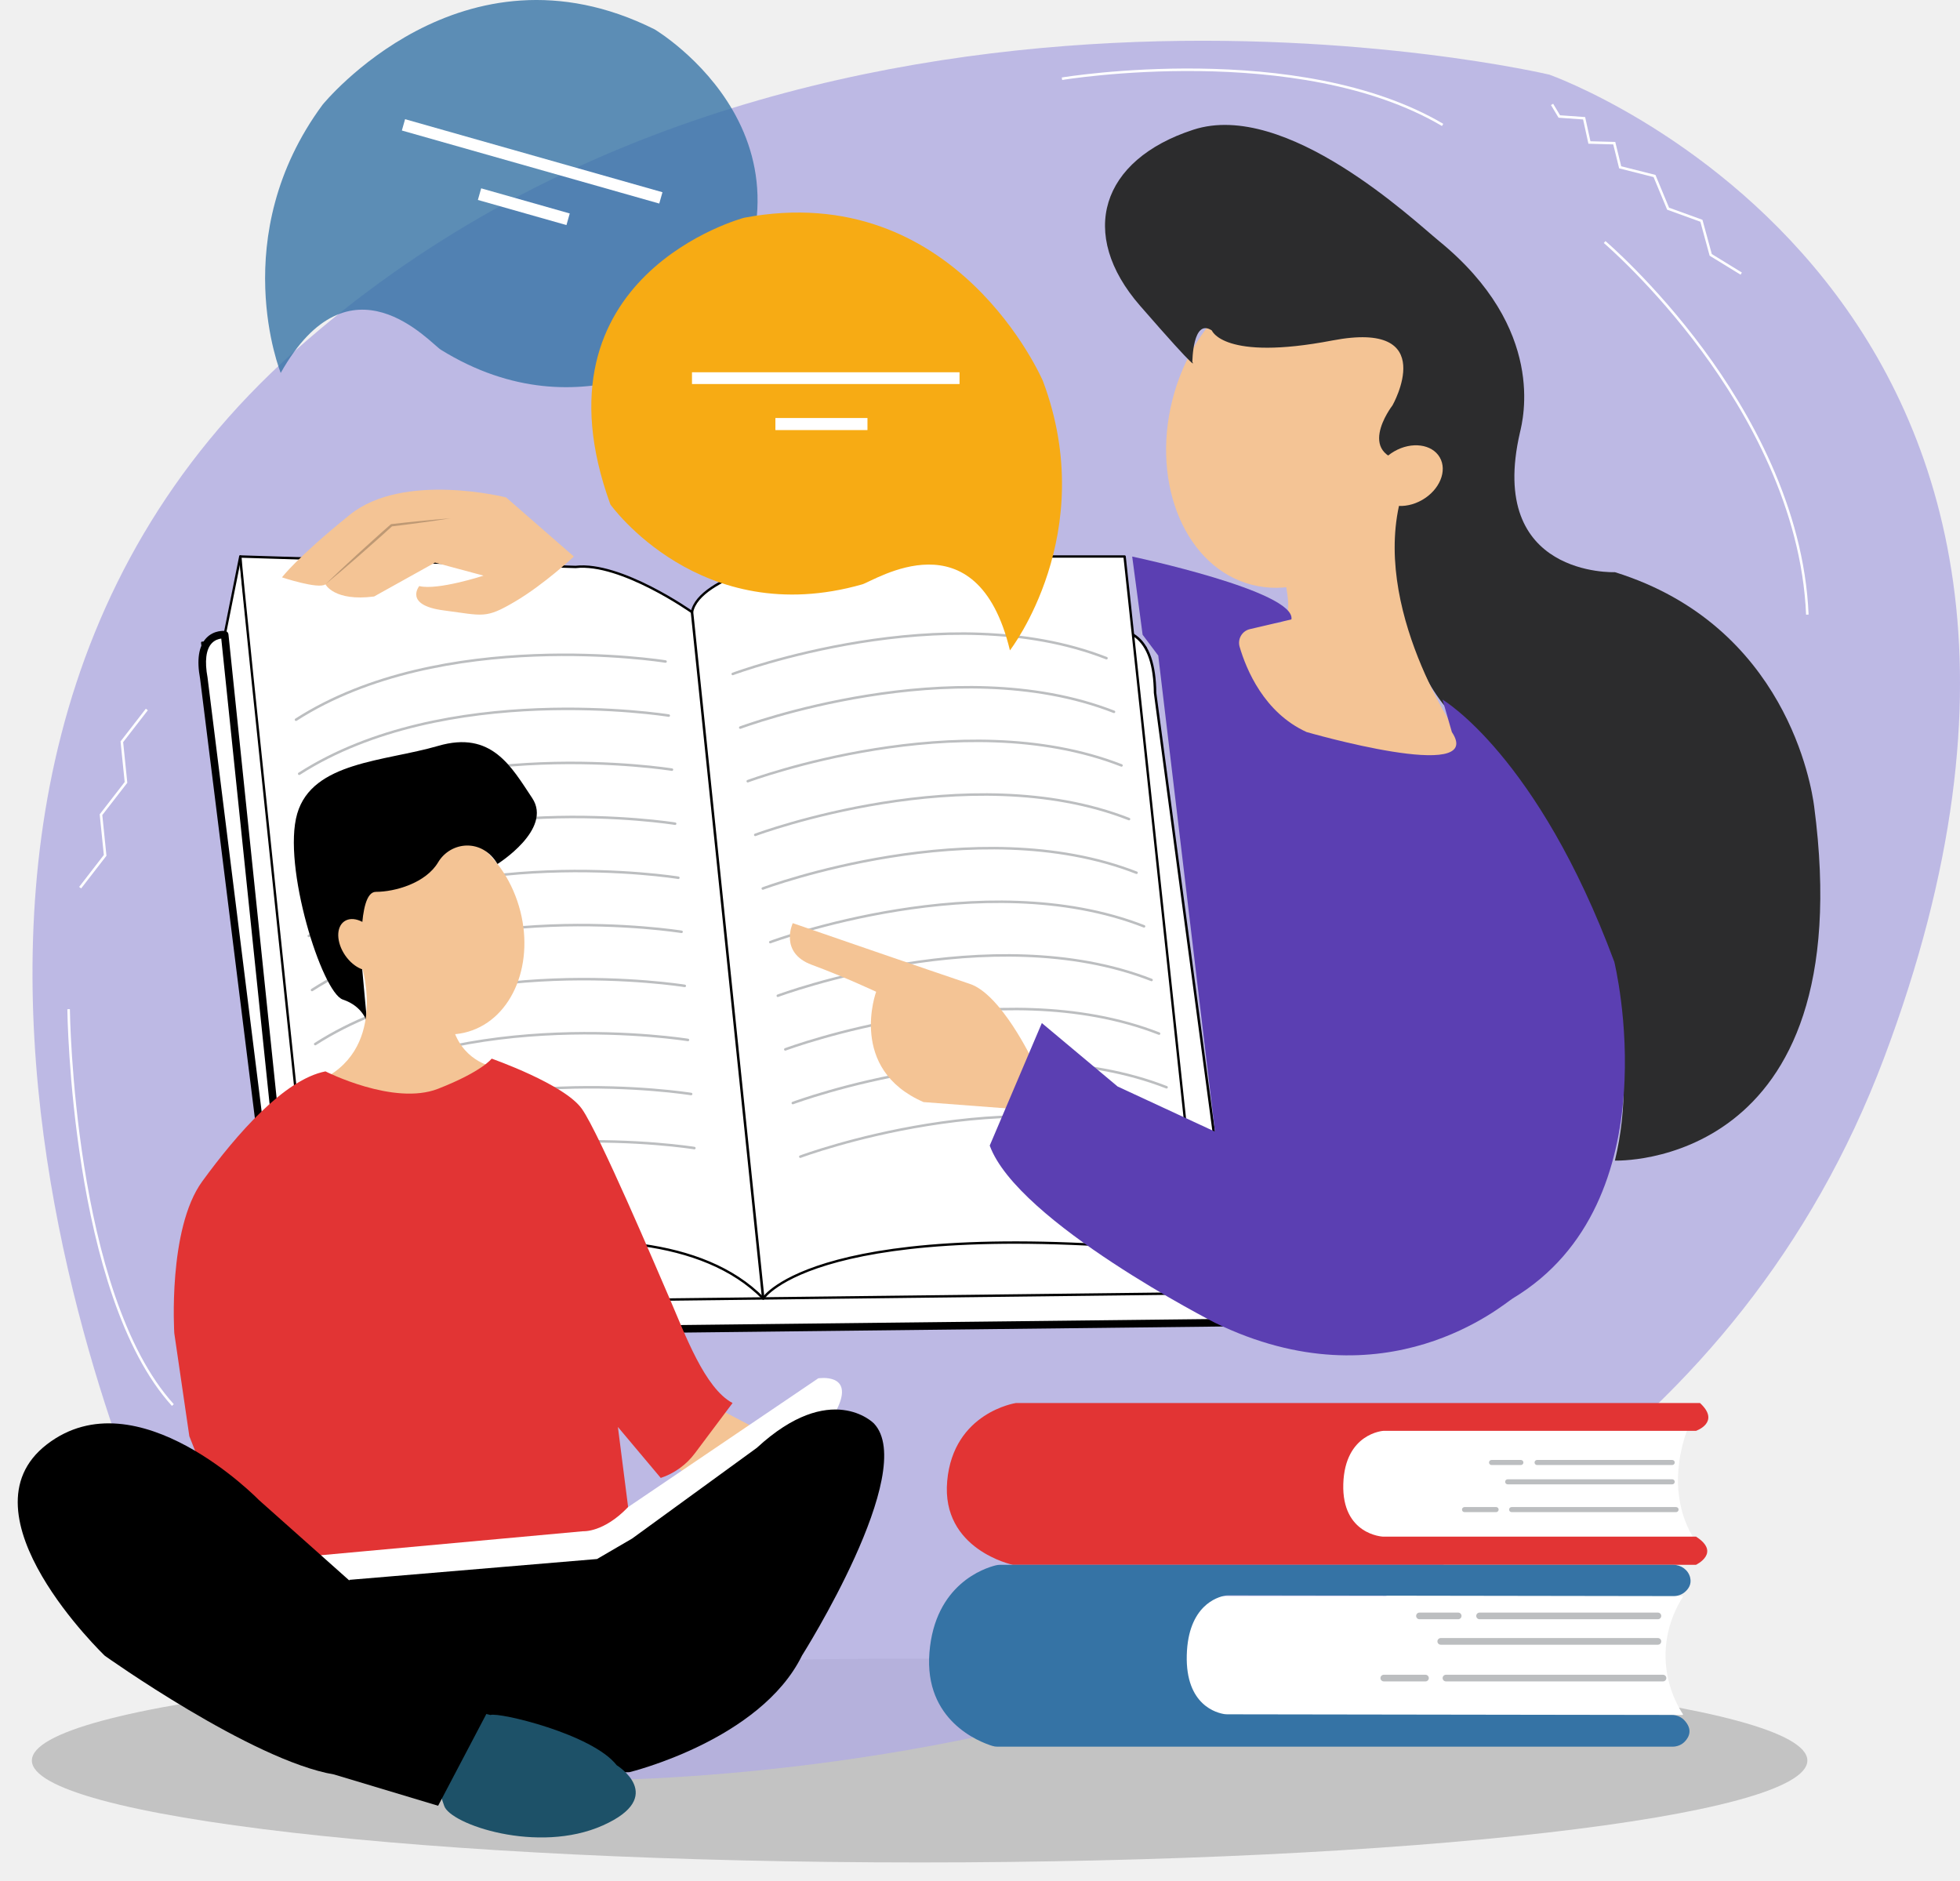
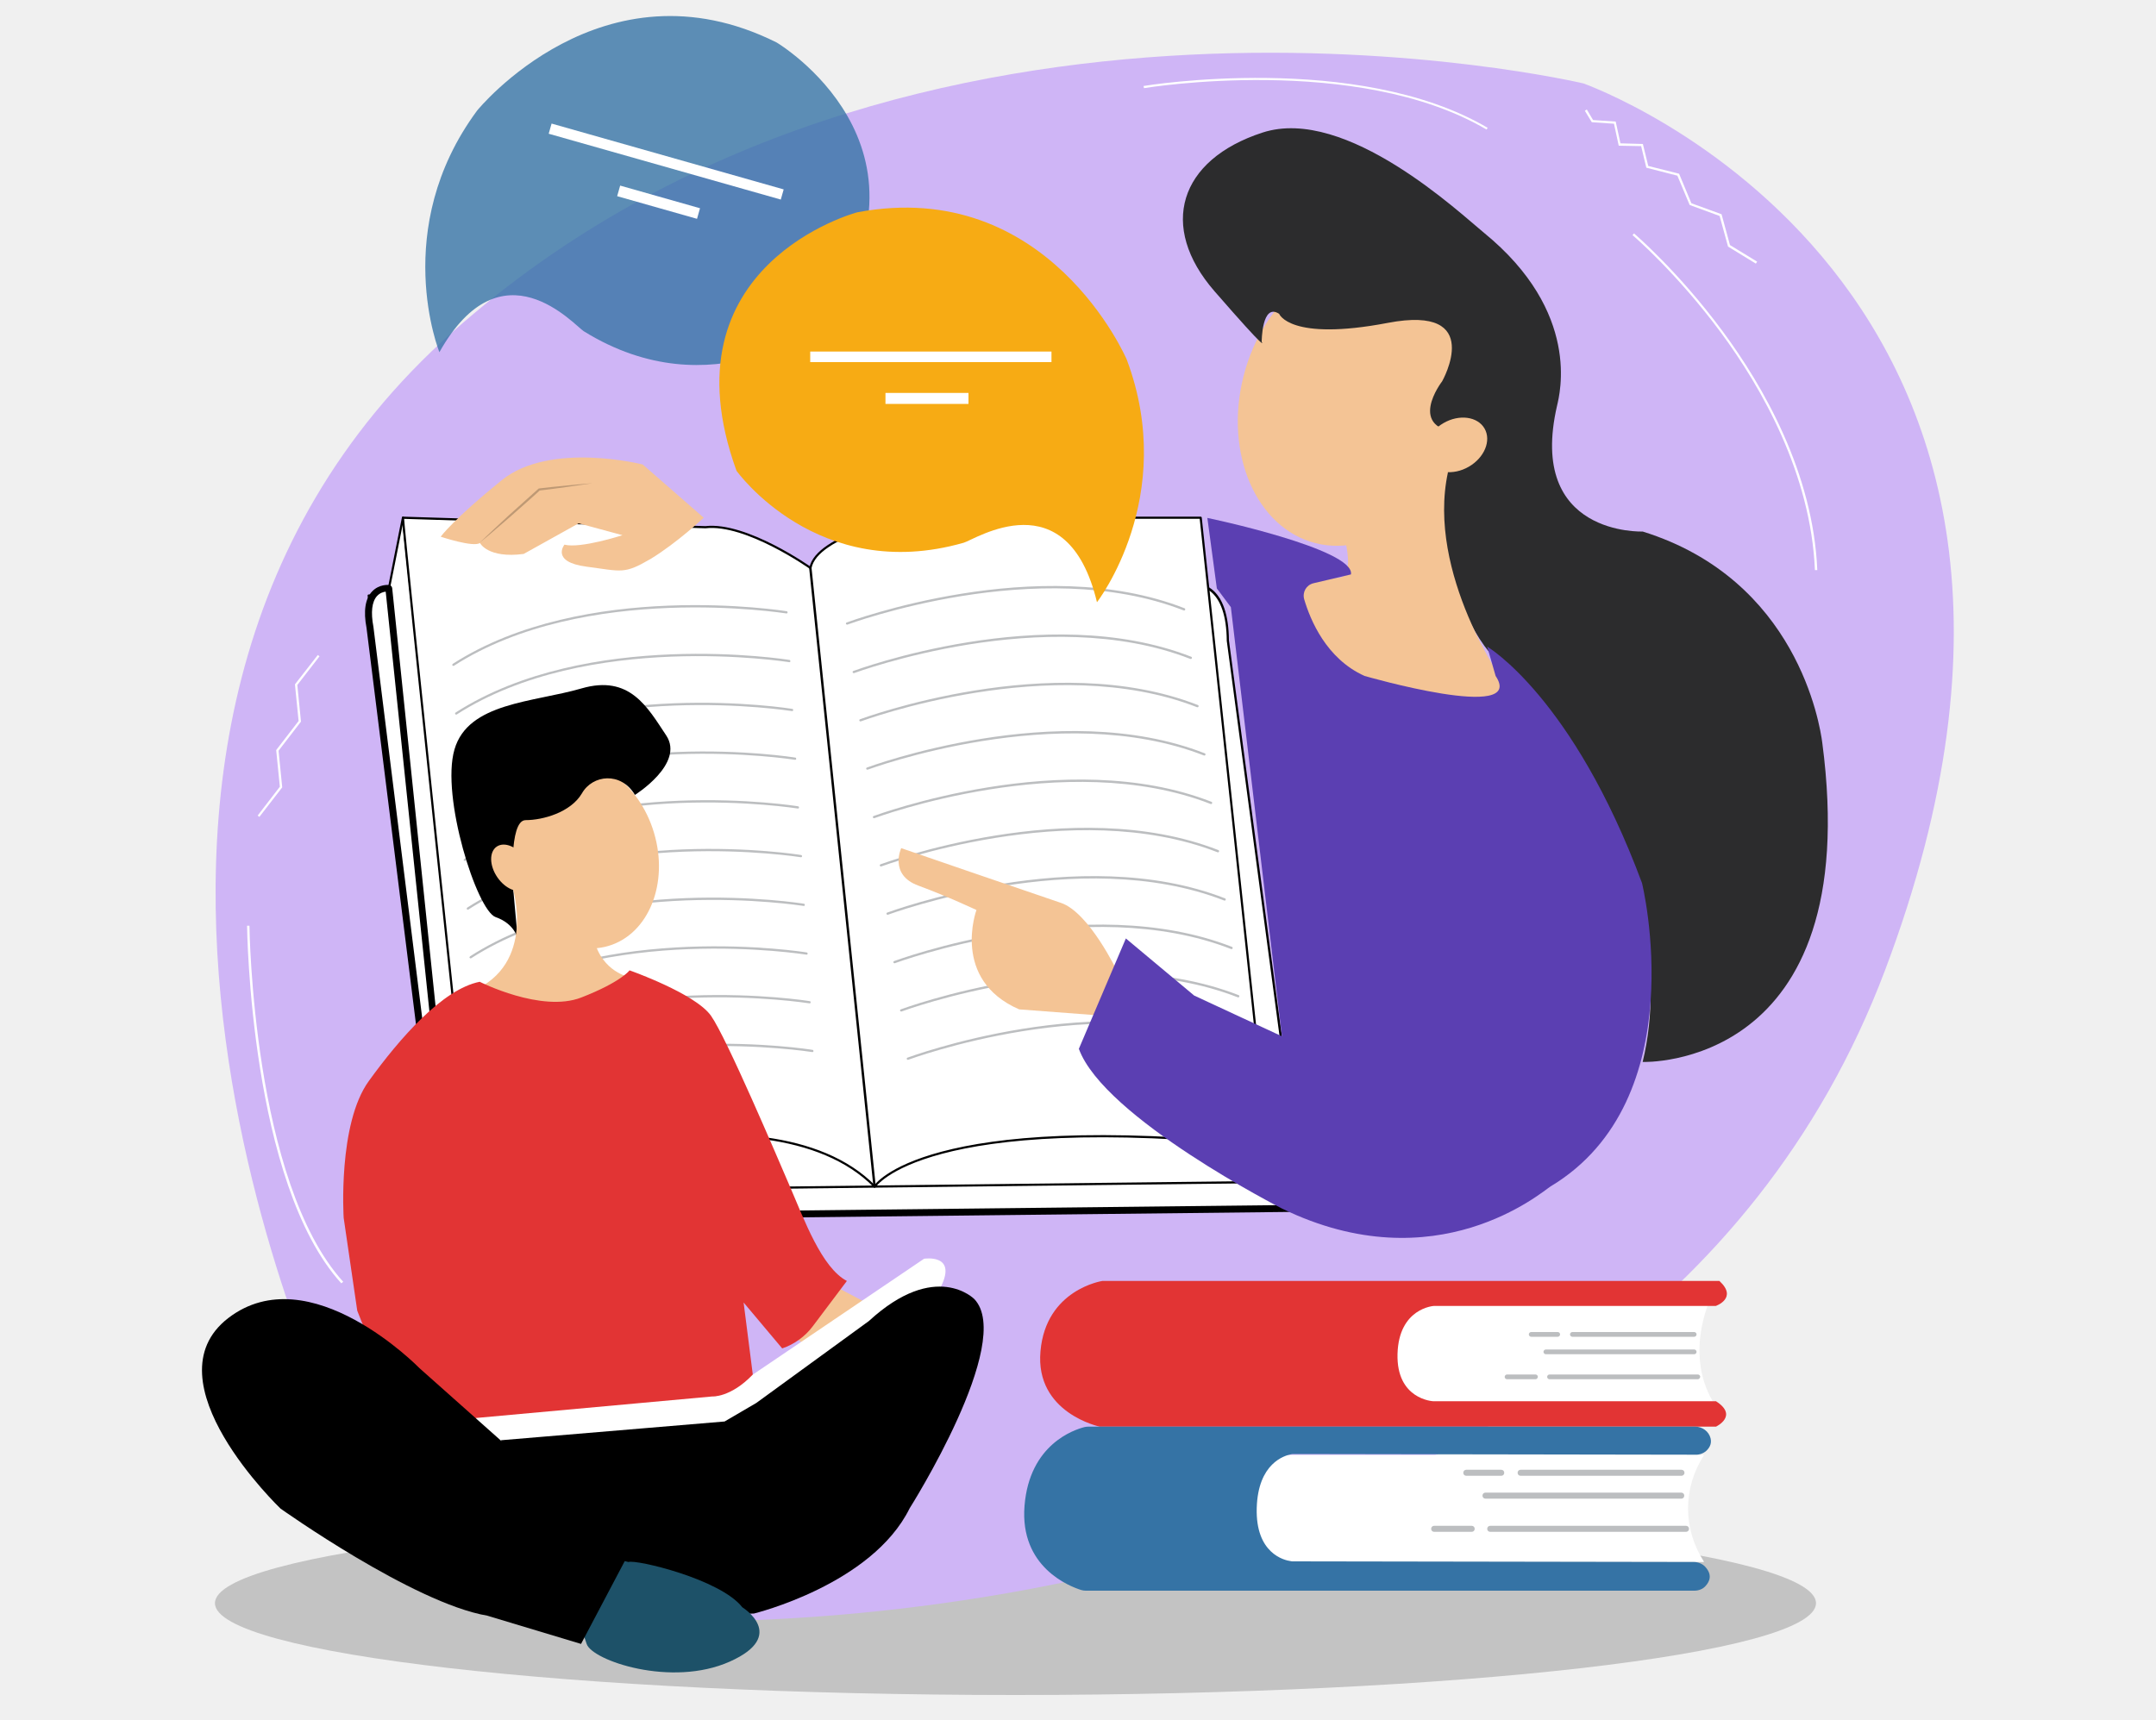
- <svg xmlns="http://www.w3.org/2000/svg" version="1.1" id="Layer_1" x="0" y="0" viewBox="0 0 819.84 786.54" style="enable-background:new 0 0 819.84 786.54" xml:space="preserve">
+ <svg xmlns="http://www.w3.org/2000/svg" version="1.1" id="Layer_1" x="0" y="0" viewBox="0 0 1000 798" style="enable-background:new 0 0 1000 798" xml:space="preserve">
  <style>.st2{fill:#fff}.st3{fill:#f4c495}.st5{fill:#e23434}.st7{fill:#bcbec0}.st8{fill:#fff;stroke:#000;stroke-linecap:round;stroke-linejoin:round;stroke-miterlimit:10}</style>
-   <ellipse cx="384.66" cy="736.33" rx="371.33" ry="42.63" style="opacity:.19" />
-   <path d="M72.69 660.78S-89.39 336.3 123.28 146.83 648.07 31.22 648.07 31.22s260.52 91.82 139.89 411.55-563.4 301.81-563.4 301.81-98.8-27.12-151.87-83.8z" style="opacity:.81;fill:#b2ace2" />
-   <path class="st2" d="M71.91 588.01c-42.28-46.62-43.73-164.73-43.74-165.92l1.06-.01c.01 1.18 1.46 118.9 43.46 165.22l-.78.71z" />
-   <path class="st3" d="m301.08 589.51 26.87 14.1-18.85 28.83-30.19-21.81z" />
-   <path class="st2" d="M703.72 717.29H485.46c-11.69 0-21.16-7.97-21.16-17.81v-13.89c0-9.96 9.6-18.04 21.43-18.04h217.99c.15 0 .27.1.27.23-9.75 15.28-9.75 34 0 49.28 0 .12-.12.23-.27.23zM707.21 594.57s-13.37 26.81 2.2 50.38H551.87v-48.77l155.34-1.61z" />
-   <ellipse transform="rotate(-75.812 540.178 179.847)" class="st3" cx="540.18" cy="179.85" rx="66.82" ry="51.35" />
-   <path d="M506.89 138.21s4.84 12.92 50.38 4.2c45.54-8.72 25.19 27.13 25.19 27.13s-17.59 22.7 9.62 23.95l-11.38 25.92s1.77 68.34 38.59 88.69c0 0 77.51 89.14 56.2 177.31 0 0 103.43 3.88 83.33-148.24-1.09-8.26-11.63-75.57-83.33-97.86 0 0-53.7 2.18-39.72-58.4 1.22-5.28 11.26-43.33-33.91-80.15-10.46-8.53-63.95-59.1-102.7-46.51s-48.45 43.6-22.28 73.64c26.16 30.04 21.87 23.5 21.87 23.5s.1-18.52 8.14-13.18z" style="fill:#2c2c2d" />
-   <path class="st3" d="M534.1 231.55s10.66 29.07 0 29.07-29.07-7.75-29.07-7.75 7.83 47.48 38.31 57.17c30.48 9.69 69.24 21.32 68.27 0 0 0-36.64-51.38-26.45-98.41l-6.5-12.68-44.56 32.6z" />
-   <path class="st5" d="M709.41 598.44s10.4-3.55 1.68-11.63H424.94s-26.16 3.88-28.74 32.62 27.45 35.04 27.45 35.04h285.76s10.59-5.01 0-11.79H578.35s-17.12-.81-16.47-22.04 16.79-22.2 16.79-22.2h130.74z" />
-   <path d="M704.68 665.92c1.51-1.25 2.97-3.25 2.3-6.07-.75-3.2-3.76-5.37-7.05-5.37H418.29c-.59 0-1.17.07-1.74.21-4.74 1.16-25.5 7.86-27.78 36.46-2.28 28.53 20.87 37.39 26.32 39.07.7.22 1.41.32 2.14.32h282.33c1.95 0 3.85-.74 5.19-2.16 1.84-1.95 3.34-5.1-.23-8.91-1.34-1.43-3.26-2.19-5.22-2.19L513.26 717c-.34 0-.68-.02-1.02-.07-3.1-.45-16.4-3.61-15.83-24.71.56-20.74 12.82-24.28 16.03-24.85.41-.07.82-.11 1.24-.11l186.39.29c1.68 0 3.32-.56 4.61-1.63z" style="fill:#3573a5" />
-   <path class="st7" d="M636.16 612.74h-12.27a1.06 1.06 0 0 1 0-2.12h12.27a1.06 1.06 0 0 1 0 2.12zM699.46 612.74h-56.52a1.06 1.06 0 0 1 0-2.12h56.52a1.06 1.06 0 0 1 0 2.12zM699.46 620.82h-68.82a1.06 1.06 0 0 1 0-2.12h68.82a1.06 1.06 0 0 1 0 2.12zM625.8 632.44h-13.21a1.06 1.06 0 0 1 0-2.12h13.21c.58 0 1.06.47 1.06 1.06-.01.59-.48 1.06-1.06 1.06zM701.08 632.44h-68.79a1.06 1.06 0 0 1 0-2.12h68.79c.58 0 1.06.47 1.06 1.06-.01.59-.48 1.06-1.06 1.06zM609.94 677.24h-16.2c-.77 0-1.39-.62-1.39-1.39 0-.77.62-1.39 1.39-1.39h16.2c.77 0 1.39.62 1.39 1.39 0 .76-.62 1.39-1.39 1.39zM693.48 677.24h-74.6c-.77 0-1.39-.62-1.39-1.39 0-.77.62-1.39 1.39-1.39h74.6c.77 0 1.39.62 1.39 1.39.01.76-.62 1.39-1.39 1.39zM693.48 687.89h-90.84c-.77 0-1.39-.62-1.39-1.39s.62-1.39 1.39-1.39h90.84c.77 0 1.39.62 1.39 1.39s-.62 1.39-1.39 1.39zM596.26 703.24h-17.44c-.77 0-1.39-.62-1.39-1.39s.62-1.39 1.39-1.39h17.44c.77 0 1.39.62 1.39 1.39s-.62 1.39-1.39 1.39zM695.61 703.24h-90.79c-.77 0-1.39-.62-1.39-1.39s.62-1.39 1.39-1.39h90.79c.77 0 1.39.62 1.39 1.39s-.61 1.39-1.39 1.39z" />
-   <path class="st8" d="m84.59 268.83 394.47 1.92 39.3 282.39-394.04 4.45z" />
-   <path class="st2" d="m124.32 557.59 394.04-4.45" />
-   <path d="M124.32 559.17a1.585 1.585 0 0 1-.01-3.17l394.04-4.45c.9-.03 1.59.69 1.6 1.57.01.87-.69 1.59-1.57 1.6l-394.04 4.45h-.02z" />
-   <path class="st8" d="m128.93 545.28 381.33-4.47M100.52 232.76l-6.54 32.71 30.34 292.12 8.17-21.8z" />
-   <path class="st2" d="M464.3 264.01s18.53-5.22 18.85 25.73l35.21 263.4-16.71-28.98-37.35-260.15z" />
-   <path d="M518.36 553.67c-.18 0-.36-.1-.46-.26l-16.71-28.98a.62.62 0 0 1-.07-.19l-37.35-260.15c-.04-.26.12-.51.38-.58.24-.07 6.01-1.63 11.28 2.33 5.34 4 8.12 12.05 8.24 23.91l35.2 263.33c.03.25-.12.49-.35.57-.05.01-.11.02-.16.02zm-16.21-29.68 15.33 26.58-34.85-260.75c-.13-11.57-2.75-19.33-7.81-23.13-4.04-3.04-8.52-2.53-9.93-2.26l37.26 259.56z" />
-   <path class="st2" d="M93.98 265.47s-12.35-1.45-8.72 18.17l34.88 279.77 4.18-5.81-30.34-292.13z" />
-   <path d="M120.14 564.99a1.58 1.58 0 0 1-1.57-1.39L83.69 283.83c-1.45-7.83-.59-13.56 2.57-16.94 3.27-3.5 7.72-3.02 7.91-3 .74.09 1.31.67 1.39 1.41l30.34 292.12c.04.39-.06.77-.29 1.09l-4.18 5.81c-.31.43-.79.67-1.29.67zM92.55 267.08c-1.09.14-2.71.59-4.02 2.01-2.38 2.57-2.97 7.5-1.72 14.26L121.2 559.2l1.47-2.04-30.12-290.08z" />
-   <path class="st8" d="M100.52 232.76c0 5.09 31.97 306.66 31.97 306.66s135.89-47.96 186.76 3.63c0 0 22.53-35.61 182.4-18.89l-31.25-291.4H333.78s-41.42 7.99-44.33 23.25c0 0-29.79-21.07-48.69-18.89l-140.24-4.36z" />
-   <path class="st2" d="m289.45 256.02 29.8 287.04" />
-   <path d="M319.25 543.58c-.27 0-.5-.2-.53-.47l-29.79-287.04c-.03-.29.18-.55.47-.58.29-.02.55.18.58.47L319.77 543c.03.29-.18.55-.47.58h-.05z" />
-   <path class="st7" d="M306.49 282.41a.527.527 0 0 1-.18-1.02c.88-.33 89.01-33.06 156.71-6.6.27.11.41.41.3.68-.11.27-.41.41-.68.3-67.33-26.32-155.08 6.27-155.96 6.6-.06.03-.13.04-.19.04zM309.63 304.84a.527.527 0 0 1-.18-1.02c.88-.33 89.02-33.06 156.71-6.59.27.11.41.41.3.68-.11.27-.41.4-.68.3-67.31-26.32-155.08 6.27-155.96 6.6-.06.02-.13.03-.19.03zM312.77 327.27a.527.527 0 0 1-.18-1.02c.88-.33 89.02-33.06 156.71-6.6.27.11.41.41.3.68-.11.27-.41.41-.68.3-67.31-26.32-155.08 6.27-155.96 6.6-.06.03-.12.04-.19.04zM315.91 349.71a.527.527 0 0 1-.18-1.02c.88-.33 89.02-33.06 156.71-6.6.27.11.41.41.3.68-.11.27-.41.4-.68.3-67.31-26.32-155.08 6.27-155.96 6.6-.06.02-.12.04-.19.04zM319.06 372.14a.527.527 0 0 1-.18-1.02c.88-.33 89.02-33.06 156.71-6.59.27.11.41.41.3.68-.11.27-.41.4-.68.3-67.31-26.32-155.08 6.27-155.96 6.6a.68.68 0 0 1-.19.03zM322.2 394.57a.527.527 0 0 1-.18-1.02c.88-.33 89.01-33.06 156.71-6.6.27.11.41.41.3.68-.11.27-.41.41-.68.3-67.33-26.32-155.08 6.27-155.96 6.6-.07.03-.13.04-.19.04zM325.34 417a.527.527 0 0 1-.18-1.02c.88-.33 89.02-33.06 156.71-6.6.27.11.41.41.3.68-.11.27-.41.41-.68.3-67.32-26.32-155.08 6.27-155.96 6.6-.06.03-.13.04-.19.04zM328.48 439.43a.527.527 0 0 1-.18-1.02c.88-.33 89.02-33.06 156.71-6.6.27.11.41.41.3.68-.11.27-.41.41-.68.3-67.31-26.32-155.08 6.27-155.96 6.6-.06.03-.13.04-.19.04zM331.62 461.87a.527.527 0 0 1-.18-1.02c.88-.33 89.02-33.06 156.71-6.59.27.11.41.41.3.68-.11.27-.41.41-.68.3-67.31-26.32-155.08 6.27-155.96 6.6-.06.01-.12.03-.19.03zM334.76 484.3a.527.527 0 0 1-.18-1.02c.88-.33 89.02-33.06 156.71-6.6.27.11.41.41.3.68-.11.27-.41.41-.68.3-67.33-26.32-155.08 6.27-155.96 6.6-.06.03-.12.04-.19.04z" />
+   <ellipse cx="471" cy="743.8" rx="371.3" ry="42.6" style="opacity:.19" />
+   <path d="M159.1 668.2S-3 343.7 209.7 154.2 734.4 38.7 734.4 38.7 995 130.5 874.3 450.2 310.9 752 310.9 752s-98.8-27.1-151.8-83.8z" style="fill:#cfb5f6" />
+   <path class="st2" d="M158.3 595.4c-42.3-46.6-43.7-164.7-43.7-165.9h1.1c0 1.2 1.5 118.9 43.5 165.2l-.9.7z" />
+   <path class="st3" d="m387.5 596.9 26.8 14.1-18.8 28.9-30.2-21.8z" />
+   <path class="st2" d="M790.1 724.7H571.8c-11.7 0-21.2-8-21.2-17.8V693c0-10 9.6-18 21.4-18h218c.1 0 .3.1.3.2-9.8 15.3-9.8 34 0 49.3.1.1-.1.2-.2.2zM793.6 602s-13.4 26.8 2.2 50.4H638.2v-48.8l155.4-1.6z" />
+   <ellipse transform="rotate(-75.812 626.554 187.283)" class="st3" cx="626.6" cy="187.3" rx="66.8" ry="51.4" />
+   <path d="M593.3 145.6s4.8 12.9 50.4 4.2c45.5-8.7 25.2 27.1 25.2 27.1s-17.6 22.7 9.6 23.9l-11.4 25.9s1.8 68.3 38.6 88.7c0 0 77.5 89.1 56.2 177.3 0 0 103.4 3.9 83.3-148.2-1.1-8.3-11.6-75.6-83.3-97.9 0 0-53.7 2.2-39.7-58.4 1.2-5.3 11.3-43.3-33.9-80.2-10.5-8.5-63.9-59.1-102.7-46.5s-48.4 43.6-22.3 73.6 21.9 23.5 21.9 23.5 0-18.3 8.1-13z" style="fill:#2c2c2d" />
+   <path class="st3" d="M620.5 239s10.7 29.1 0 29.1-29.1-7.8-29.1-7.8 7.8 47.5 38.3 57.2c30.5 9.7 69.2 21.3 68.3 0 0 0-36.6-51.4-26.4-98.4l-6.5-12.7-44.6 32.6z" />
+   <path class="st5" d="M795.8 605.9s10.4-3.6 1.7-11.6H511.3s-26.2 3.9-28.7 32.6c-2.6 28.7 27.5 35 27.5 35h285.8s10.6-5 0-11.8H664.7s-17.1-.8-16.5-22c.6-21.2 16.8-22.2 16.8-22.2h130.8z" />
+   <path d="M791.1 673.4c1.5-1.3 3-3.3 2.3-6.1-.8-3.2-3.8-5.4-7.1-5.4H504.7c-.6 0-1.2.1-1.7.2-4.7 1.2-25.5 7.9-27.8 36.5-2.3 28.5 20.9 37.4 26.3 39.1.7.2 1.4.3 2.1.3h282.3c1.9 0 3.9-.7 5.2-2.2 1.8-2 3.3-5.1-.2-8.9-1.3-1.4-3.3-2.2-5.2-2.2l-186-.3c-.3 0-.7 0-1-.1-3.1-.4-16.4-3.6-15.8-24.7.6-20.7 12.8-24.3 16-24.9.4-.1.8-.1 1.2-.1l186.4.3c1.6.1 3.3-.5 4.6-1.5z" style="fill:#3573a5" />
+   <path class="st7" d="M722.5 620.2h-12.3c-.6 0-1.1-.5-1.1-1.1 0-.6.5-1.1 1.1-1.1h12.3c.6 0 1.1.5 1.1 1.1 0 .6-.5 1.1-1.1 1.1zM785.8 620.2h-56.5c-.6 0-1.1-.5-1.1-1.1 0-.6.5-1.1 1.1-1.1h56.5c.6 0 1.1.5 1.1 1.1 0 .6-.5 1.1-1.1 1.1zM785.8 628.3H717c-.6 0-1.1-.5-1.1-1.1 0-.6.5-1.1 1.1-1.1h68.8c.6 0 1.1.5 1.1 1.1 0 .6-.5 1.1-1.1 1.1zM712.2 639.9H699c-.6 0-1.1-.5-1.1-1.1 0-.6.5-1.1 1.1-1.1h13.2c.6 0 1.1.5 1.1 1.1-.1.6-.5 1.1-1.1 1.1zM787.5 639.9h-68.8c-.6 0-1.1-.5-1.1-1.1 0-.6.5-1.1 1.1-1.1h68.8c.6 0 1.1.5 1.1 1.1-.1.6-.6 1.1-1.1 1.1zM696.3 684.7h-16.2c-.8 0-1.4-.6-1.4-1.4s.6-1.4 1.4-1.4h16.2c.8 0 1.4.6 1.4 1.4s-.6 1.4-1.4 1.4zM779.9 684.7h-74.6c-.8 0-1.4-.6-1.4-1.4s.6-1.4 1.4-1.4h74.6c.8 0 1.4.6 1.4 1.4s-.7 1.4-1.4 1.4zM779.9 695.3H689c-.8 0-1.4-.6-1.4-1.4s.6-1.4 1.4-1.4h90.8c.8 0 1.4.6 1.4 1.4s-.6 1.4-1.3 1.4zM682.6 710.7h-17.4c-.8 0-1.4-.6-1.4-1.4s.6-1.4 1.4-1.4h17.4c.8 0 1.4.6 1.4 1.4s-.6 1.4-1.4 1.4zM782 710.7h-90.8c-.8 0-1.4-.6-1.4-1.4s.6-1.4 1.4-1.4H782c.8 0 1.4.6 1.4 1.4s-.6 1.4-1.4 1.4z" />
+   <path class="st8" d="m171 276.3 394.4 1.9 39.3 282.4-394 4.4z" />
+   <path class="st2" d="m210.7 565 394-4.4" />
+   <path d="M210.7 566.6c-.9 0-1.6-.7-1.6-1.6 0-.9.7-1.6 1.6-1.6l394-4.4c.9 0 1.6.7 1.6 1.6 0 .9-.7 1.6-1.6 1.6l-394 4.4z" />
+   <path class="st8" d="m215.3 552.7 381.3-4.4M186.9 240.2l-6.5 32.7L210.7 565l8.2-21.8z" />
+   <path class="st2" d="M550.7 271.4s18.5-5.2 18.9 25.7l35.2 263.4-16.7-29-37.4-260.1z" />
+   <path d="M604.7 561.1c-.2 0-.4-.1-.5-.3l-16.7-29c0-.1-.1-.1-.1-.2l-37.3-260.1c0-.3.1-.5.4-.6.2-.1 6-1.6 11.3 2.3 5.3 4 8.1 12 8.2 23.9l35.2 263.3c0 .3-.1.5-.4.6 0 .1 0 .1-.1.1zm-16.2-29.7 15.3 26.6L569 297.3c-.1-11.6-2.8-19.3-7.8-23.1-4-3-8.5-2.5-9.9-2.3l37.2 259.5z" />
+   <path class="st2" d="M180.4 272.9s-12.4-1.5-8.7 18.2l34.9 279.8 4.2-5.8-30.4-292.2z" />
+   <path d="M206.5 572.4h-.4c-.6-.2-1.1-.7-1.2-1.3L170 291.3c-1.5-7.8-.6-13.6 2.6-16.9 3.3-3.5 7.7-3 7.9-3 .7.1 1.3.7 1.4 1.4l30.3 292.1c0 .4-.1.8-.3 1.1l-4.2 5.8c-.2.4-.7.6-1.2.6zm-27.6-297.9c-1.1.1-2.7.6-4 2-2.4 2.6-3 7.5-1.7 14.3l34.4 275.9 1.5-2-30.2-290.2z" />
+   <path class="st8" d="M186.9 240.2c0 5.1 32 306.7 32 306.7s135.9-48 186.8 3.6c0 0 22.5-35.6 182.4-18.9l-31.2-291.4H420.2s-41.4 8-44.3 23.3c0 0-29.8-21.1-48.7-18.9l-140.3-4.4z" />
+   <path class="st2" d="m375.8 263.5 29.8 287" />
+   <path d="M405.6 551c-.3 0-.5-.2-.5-.5l-29.8-287c0-.3.2-.5.5-.6.3 0 .6.2.6.5l29.8 287c0 .3-.2.6-.6.6.1 0 0 0 0 0z" />
+   <path class="st7" d="M392.9 289.8c-.2 0-.4-.1-.5-.3-.1-.3 0-.6.3-.7.9-.3 89-33.1 156.7-6.6.3.1.4.4.3.7-.1.3-.4.4-.7.3-67.3-26.3-155.1 6.3-156 6.6h-.1zM396 312.3c-.2 0-.4-.1-.5-.3-.1-.3 0-.6.3-.7.9-.3 89-33.1 156.7-6.6.3.1.4.4.3.7-.1.3-.4.4-.7.3-67.3-26.3-155.1 6.3-156 6.6h-.1zM399.1 334.7c-.2 0-.4-.1-.5-.3-.1-.3 0-.6.3-.7.9-.3 89-33.1 156.7-6.6.3.1.4.4.3.7-.1.3-.4.4-.7.3-67.3-26.3-155.1 6.3-156 6.6h-.1zM402.3 357.1c-.2 0-.4-.1-.5-.3-.1-.3 0-.6.3-.7.9-.3 89-33.1 156.7-6.6.3.1.4.4.3.7-.1.3-.4.4-.7.3-67.3-26.3-155.1 6.3-156 6.6h-.1zM405.4 379.6c-.2 0-.4-.1-.5-.3-.1-.3 0-.6.3-.7.9-.3 89-33.1 156.7-6.6.3.1.4.4.3.7-.1.3-.4.4-.7.3-67.3-26.3-155.1 6.3-156 6.6h-.1zM408.6 402c-.2 0-.4-.1-.5-.3-.1-.3 0-.6.3-.7.9-.3 89-33.1 156.7-6.6.3.1.4.4.3.7-.1.3-.4.4-.7.3-67.3-26.3-155.1 6.3-156 6.6h-.1zM411.7 424.4c-.2 0-.4-.1-.5-.3-.1-.3 0-.6.3-.7.9-.3 89-33.1 156.7-6.6.3.1.4.4.3.7-.1.3-.4.4-.7.3-67.3-26.3-155.1 6.3-156 6.6h-.1zM414.9 446.9c-.2 0-.4-.1-.5-.3-.1-.3 0-.6.3-.7.9-.3 89-33.1 156.7-6.6.3.1.4.4.3.7-.1.3-.4.4-.7.3-67.3-26.3-155.1 6.3-156 6.6h-.1zM418 469.3c-.2 0-.4-.1-.5-.3-.1-.3 0-.6.3-.7.9-.3 89-33.1 156.7-6.6.3.1.4.4.3.7-.1.3-.4.4-.7.3-67.3-26.3-155.1 6.3-156 6.6h-.1zM421.1 491.7c-.2 0-.4-.1-.5-.3-.1-.3 0-.6.3-.7.9-.3 89-33.1 156.7-6.6.3.1.4.4.3.7-.1.3-.4.4-.7.3-67.3-26.3-155.1 6.3-156 6.6h-.1z" />
  <g>
-     <path class="st7" d="M278.49 277.2c.21-.04.38-.21.42-.43a.531.531 0 0 0-.44-.61c-.93-.15-93.78-14.88-154.94 24.41-.25.16-.32.48-.16.73s.48.32.73.16c60.82-39.07 153.27-24.41 154.2-24.26.06.01.12.01.19 0zM279.83 299.81c.21-.04.38-.21.42-.43a.531.531 0 0 0-.44-.61c-.93-.15-93.79-14.87-154.94 24.41-.25.16-.32.48-.16.73.16.24.48.32.73.16 60.81-39.07 153.27-24.41 154.2-24.26.06.01.12.01.19 0zM281.17 322.42c.21-.04.38-.21.42-.43a.531.531 0 0 0-.44-.61c-.93-.15-93.79-14.87-154.94 24.41-.25.16-.32.48-.16.73s.49.32.73.16c60.81-39.07 153.27-24.41 154.2-24.26.06.01.12.01.19 0zM282.51 345.03c.21-.04.38-.21.42-.43a.531.531 0 0 0-.44-.61c-.93-.15-93.79-14.87-154.94 24.41-.25.16-.32.48-.16.73s.48.32.73.16c60.81-39.07 153.27-24.41 154.2-24.26.06.01.12.01.19 0zM283.85 367.64c.21-.04.38-.21.42-.43a.531.531 0 0 0-.44-.61c-.93-.15-93.79-14.87-154.94 24.41-.25.16-.32.48-.16.73.16.24.48.32.73.16 60.81-39.07 153.27-24.41 154.2-24.26.06.01.12.01.19 0zM285.19 390.25c.21-.04.38-.21.42-.43a.531.531 0 0 0-.44-.61c-.93-.15-93.78-14.88-154.94 24.41-.25.16-.32.48-.16.73s.48.32.73.16c60.82-39.07 153.27-24.41 154.2-24.26.06.02.12.01.19 0zM286.53 412.86c.21-.04.38-.21.42-.43a.531.531 0 0 0-.44-.61c-.93-.15-93.79-14.87-154.94 24.41-.25.16-.32.48-.16.73s.49.32.73.16c60.82-39.07 153.27-24.41 154.2-24.26.06.02.12.02.19 0zM287.87 435.48c.21-.04.38-.21.42-.43a.531.531 0 0 0-.44-.61c-.93-.15-93.79-14.87-154.94 24.41-.25.16-.32.48-.16.73s.48.32.73.16c60.81-39.07 153.27-24.41 154.2-24.26.06.01.12.01.19 0zM289.2 458.09c.21-.04.38-.21.42-.43a.531.531 0 0 0-.44-.61c-.93-.15-93.79-14.87-154.94 24.41-.25.16-.32.48-.16.73s.48.32.73.16c60.81-39.07 153.27-24.41 154.2-24.26.07.01.13.01.19 0zM290.55 480.7c.21-.04.38-.21.42-.43a.531.531 0 0 0-.44-.61c-.93-.15-93.79-14.88-154.94 24.41-.25.16-.32.48-.16.73s.49.32.73.16c60.82-39.07 153.27-24.41 154.2-24.26.06.01.12.01.19 0z" />
+     <path class="st7" d="M364.9 284.6c.2 0 .4-.2.4-.4 0-.3-.1-.6-.4-.6-.9-.2-93.8-14.9-154.9 24.4-.2.2-.3.5-.2.7.2.2.5.3.7.2 60.8-39.1 153.3-24.4 154.2-24.3h.2zM366.2 307.2c.2 0 .4-.2.4-.4 0-.3-.1-.6-.4-.6-.9-.2-93.8-14.9-154.9 24.4-.2.2-.3.5-.2.7.2.2.5.3.7.2 60.8-39.1 153.3-24.4 154.2-24.3.1.1.1.1.2 0zM367.5 329.9c.2 0 .4-.2.4-.4 0-.3-.1-.6-.4-.6-.9-.2-93.8-14.9-154.9 24.4-.2.2-.3.5-.2.7.2.2.5.3.7.2 60.8-39.1 153.3-24.4 154.2-24.3h.2zM368.9 352.5c.2 0 .4-.2.4-.4 0-.3-.1-.6-.4-.6-.9-.2-93.8-14.9-154.9 24.4-.2.2-.3.5-.2.7.2.2.5.3.7.2 60.8-39.1 153.3-24.4 154.2-24.3h.2zM370.2 375.1c.2 0 .4-.2.4-.4 0-.3-.1-.6-.4-.6-.9-.2-93.8-14.9-154.9 24.4-.2.2-.3.5-.2.7.2.2.5.3.7.2 60.8-39.1 153.3-24.4 154.2-24.3h.2zM371.6 397.7c.2 0 .4-.2.4-.4 0-.3-.1-.6-.4-.6-.9-.2-93.8-14.9-154.9 24.4-.2.2-.3.5-.2.7.2.2.5.3.7.2 60.8-39.1 153.3-24.4 154.2-24.3h.2zM372.9 420.3c.2 0 .4-.2.4-.4 0-.3-.1-.6-.4-.6-.9-.2-93.8-14.9-154.9 24.4-.2.2-.3.5-.2.7.2.2.5.3.7.2 60.8-39.1 153.3-24.4 154.2-24.3h.2zM374.2 442.9c.2 0 .4-.2.4-.4 0-.3-.1-.6-.4-.6-.9-.2-93.8-14.9-154.9 24.4-.2.2-.3.5-.2.7.2.2.5.3.7.2 60.8-39.1 153.3-24.4 154.2-24.3h.2zM375.6 465.5c.2 0 .4-.2.4-.4 0-.3-.1-.6-.4-.6-.9-.2-93.8-14.9-154.9 24.4-.2.2-.3.5-.2.7.2.2.5.3.7.2 60.8-39.1 153.3-24.4 154.2-24.3h.2zM376.9 488.1c.2 0 .4-.2.4-.4 0-.3-.1-.6-.4-.6-.9-.2-93.8-14.9-154.9 24.4-.2.2-.3.5-.2.7.2.2.5.3.7.2 60.8-39.1 153.3-24.4 154.2-24.3h.2z" />
  </g>
-   <ellipse transform="rotate(-30 589.04 198.969)" class="st3" cx="589.06" cy="198.94" rx="15.24" ry="11.72" />
-   <ellipse transform="rotate(-16.637 183.23 388.961)" class="st3" cx="183.26" cy="389" rx="35.24" ry="44.33" />
-   <path d="M208.09 361.36s23.23-14.51 14.51-27.59-16.92-28.34-39.34-21.8c-22.43 6.54-52.58 6.54-58.94 28.34-6.36 21.8 10.36 74.85 19.08 77.75s10.17 9.8 10.17 9.8l-2.13-23.33s-2.23-31.52 5.76-31.52 20.87-3.63 26.06-12.35c5.19-8.72 18.34-10.23 24.83.7z" />
-   <ellipse transform="rotate(-34.435 150.752 395.144)" class="st3" cx="150.77" cy="395.18" rx="7.78" ry="11.92" />
-   <path class="st3" d="M151.44 404.54s11.09 35.33-18.95 47.93c0 0 15.02 19.38 46.51 15.5s34.4-22.28 34.4-22.28h-8.72s-14.05-3.15-16.23-20.71l-37.01-20.44z" />
-   <path class="st5" d="M136.13 448.1s28.62 14.53 47.13 7.27 22.39-12.6 22.39-12.6 30.52 10.66 37.79 21.07c7.27 10.42 30.52 65.09 36.82 79.66 6.3 14.57 14.53 37.17 26.16 43.31l-15.8 21.07a29.395 29.395 0 0 1-14.24 10.26l-17.92-21.32 6.3 49.41-118.69 14.53-45.54-6.3-21.33-53.75-6.3-43.12s-2.79-43.6 11.68-63.46 34.35-42.64 51.55-46.03z" />
-   <path class="st2" d="m134.24 650.46 109.68-10.03s8.54.63 18.8-10.1l79.54-53.85s15.52-2.5 7.76 13.04-94.96 73.19-94.96 73.19l-109 11.73-11.82-23.98z" />
-   <path d="M263.29 741.2s54.74-13.26 72.18-48.78c0 0 48.93-77.32 30.04-97.11 0 0-17.95-18.34-48.94 10.24L264.4 643.5l-14.67 8.55-103.67 8.72 18.41 83.81 98.82-3.38z" />
-   <path d="M205.16 717.29c3.39-1.28 42.61 7.92 52.79 21 0 0 21.33 13.08-5.8 25.19s-63.95-.48-66.37-8.24c-2.42-7.75-5.31-11.21-5.31-11.21l15.49-29 9.2 2.26z" style="fill:#1d5168" />
-   <path d="m205.16 713.58-96.89-86.23S57.4 575.03 19.62 604.1s24.22 88.41 24.22 88.41 61.53 43.84 95.92 49.66l43.5 13.08 21.9-41.67z" />
-   <path class="st3" d="m240.04 232.76-28.34-24.71s-42.92-10.9-65.4 7.27-28.34 26.16-28.34 26.16 15.26 5.09 18.17 2.91c0 0 3.63 7.27 20.35 5.09l25.47-14.18 20.31 5.46s-19.28 6.28-26.89 4.36c0 0-6.54 7.99 10.17 10.17s17.44 3.63 29.79-3.63c12.36-7.27 24.71-18.9 24.71-18.9zM431.88 443.5s-13.08-27.61-26.16-31.97c-13.08-4.36-74.12-25.43-74.12-25.43s-5.81 12.35 7.99 17.44 26.89 11.26 26.89 11.26-11.94 32.34 19.83 46.14l38.31 2.91 7.26-20.35z" />
-   <path d="m540.18 259.06-17.37 4.07c-3.29.77-5.24 4.15-4.29 7.39 2.77 9.47 10.22 27.55 28.01 35.65 0 0 75.29 21.8 60.76 0l-3.9-13.56s39.72 23.25 71.85 109.67c0 0 24.73 100.45-42.52 140.8-3.63 2.18-52.81 45.05-124.5 10.17 0 0-82.6-42.15-94.23-74.12l21.8-51.24 31.69 26.53 40.74 18.89-23.74-199.11-6.54-8.72-4.36-32.7c-.01-.02 68.61 14.5 66.6 26.28z" style="fill:#5b3fb2" />
+   <ellipse transform="rotate(-30 675.415 206.41)" class="st3" cx="675.4" cy="206.4" rx="15.2" ry="11.7" />
+   <ellipse transform="rotate(-16.637 269.597 396.398)" class="st3" cx="269.6" cy="396.4" rx="35.2" ry="44.3" />
+   <path d="M294.5 368.8s23.2-14.5 14.5-27.6c-8.7-13.1-16.9-28.3-39.3-21.8s-52.6 6.5-58.9 28.3c-6.4 21.8 10.4 74.8 19.1 77.8s10.2 9.8 10.2 9.8L238 412s-2.2-31.5 5.8-31.5 20.9-3.6 26.1-12.4c4.9-8.7 18.1-10.2 24.6.7z" />
+   <ellipse transform="rotate(-34.435 237.12 402.58)" class="st3" cx="237.1" cy="402.6" rx="7.8" ry="11.9" />
+   <path class="st3" d="M237.8 412s11.1 35.3-18.9 47.9c0 0 15 19.4 46.5 15.5s34.4-22.3 34.4-22.3h-8.7s-14-3.1-16.2-20.7L237.8 412z" />
+   <path class="st5" d="M222.5 455.5s28.6 14.5 47.1 7.3 22.4-12.6 22.4-12.6 30.5 10.7 37.8 21.1 30.5 65.1 36.8 79.7 14.5 37.2 26.2 43.3l-15.8 21c-3.6 4.8-8.6 8.4-14.2 10.3l-17.9-21.3 6.3 49.4-118.7 14.5-45.5-6.3-21.3-53.8-6.3-43.1s-2.8-43.6 11.7-63.5c14.3-19.8 34.2-42.6 51.4-46z" />
+   <path class="st2" d="m220.6 657.9 109.7-10s8.5.6 18.8-10.1l79.5-53.8s15.5-2.5 7.8 13c-7.8 15.5-95 73.2-95 73.2l-109 11.7-11.8-24z" />
+   <path d="M349.7 748.6s54.7-13.3 72.2-48.8c0 0 48.9-77.3 30-97.1 0 0-17.9-18.3-48.9 10.2l-52.2 38-14.7 8.6-103.7 8.7 18.4 83.8 98.9-3.4z" />
+   <path d="M291.5 724.7c3.4-1.3 42.6 7.9 52.8 21 0 0 21.3 13.1-5.8 25.2s-63.9-.5-66.4-8.2c-2.4-7.8-5.3-11.2-5.3-11.2l15.5-29 9.2 2.2z" style="fill:#1d5168" />
+   <path d="m291.5 721-96.9-86.2s-50.9-52.3-88.7-23.3c-37.8 29.1 24.2 88.4 24.2 88.4s61.5 43.8 95.9 49.7l43.5 13.1 22-41.7z" />
+   <path class="st3" d="m326.4 240.2-28.3-24.7s-42.9-10.9-65.4 7.3-28.3 26.2-28.3 26.2 15.3 5.1 18.2 2.9c0 0 3.6 7.3 20.3 5.1l25.5-14.2 20.3 5.5s-19.3 6.3-26.9 4.4c0 0-6.5 8 10.2 10.2s17.4 3.6 29.8-3.6c12.3-7.5 24.6-19.1 24.6-19.1zM518.3 450.9s-13.1-27.6-26.2-32c-13.1-4.4-74.1-25.4-74.1-25.4s-5.8 12.4 8 17.4c13.8 5.1 26.9 11.3 26.9 11.3s-11.9 32.3 19.8 46.1l38.3 2.9 7.3-20.3z" />
+   <path d="m626.6 266.5-17.4 4.1c-3.3.8-5.2 4.1-4.3 7.4 2.8 9.5 10.2 27.6 28 35.6 0 0 75.3 21.8 60.8 0l-3.9-13.6s39.7 23.3 71.8 109.7c0 0 24.7 100.5-42.5 140.8-3.6 2.2-52.8 45.1-124.5 10.2 0 0-82.6-42.1-94.2-74.1l21.8-51.2 31.7 26.5 40.7 18.9-23.7-199.1-6.5-8.7-4.4-32.7c-.1-.1 68.6 14.4 66.6 26.2z" style="fill:#5b3fb2" />
  <g>
-     <path d="M117.42 155.98S94.36 98.83 134.89 43.85c0 0 58.16-71.87 138.89-31.59 0 0 80.84 47.87 21.1 130.62 0 0-50.57 40.53-110.49 3.39-4.51-2.78-38.02-41.75-66.97 9.71z" style="opacity:.79;fill:#3573a5" />
-     <path transform="rotate(-74.16 222.602 67.49)" class="st2" d="M220.14 11.53h4.92v111.91h-4.92z" />
-     <path transform="rotate(-74.16 219.11 86.45)" class="st2" d="M216.58 67.19h5.05v38.51h-5.05z" />
+     <path d="M203.8 163.4s-23.1-57.2 17.5-112.1c0 0 58.2-71.9 138.9-31.6 0 0 80.8 47.9 21.1 130.6 0 0-50.6 40.5-110.5 3.4-4.5-2.8-38.1-41.7-67 9.7z" style="opacity:.79;fill:#3573a5" />
+     <path transform="rotate(-74.16 308.978 74.927)" class="st2" d="M306.5 19h4.9v111.9h-4.9z" />
+     <path transform="rotate(-74.16 305.486 93.886)" class="st2" d="M303 74.6h5.1v38.5H303z" />
  </g>
  <g>
-     <path d="M422.44 272.01s37.79-48.69 13.81-112.63c0 0-36.33-85.02-124.99-68.31 0 0-90.83 23.98-55.95 119.9 0 0 37.58 52.79 105.37 33.43 5.08-1.46 47.95-29.8 61.76 27.61z" style="fill:#f7ab14" />
-     <path class="st2" d="M289.45 155.7h111.91v4.92H289.45zM324.34 174.83h38.51v5.05h-38.51z" />
+     <path d="M508.8 279.4s37.8-48.7 13.8-112.6c0 0-36.3-85-125-68.3 0 0-90.8 24-56 119.9 0 0 37.6 52.8 105.4 33.4 5.1-1.4 48-29.8 61.8 27.6z" style="fill:#f7ab14" />
+     <path class="st2" d="M375.8 163.1h111.9v4.9H375.8zM410.7 182.3h38.5v5.1h-38.5z" />
  </g>
  <g>
-     <path class="st2" d="M755.46 257.09c-1.88-44.78-24.77-84.65-43.64-110.21-20.47-27.72-40.76-45.06-40.96-45.24l.68-.81c.2.17 20.57 17.58 41.11 45.39 18.97 25.69 41.98 65.76 43.86 110.82l-1.05.05z" />
+     <path class="st2" d="M841.8 264.5c-1.9-44.8-24.8-84.7-43.6-110.2-20.5-27.7-40.8-45.1-41-45.2l.7-.8c.2.2 20.6 17.6 41.1 45.4 19 25.7 42 65.8 43.9 110.8h-1.1z" />
  </g>
  <g>
-     <path class="st2" d="M603.16 52.7C543.03 17.29 445.28 33.28 444.3 33.45l-.18-1.04c.98-.17 99.11-16.22 159.57 19.38l-.53.91z" />
+     <path class="st2" d="M689.5 60.1c-60.1-35.4-157.9-19.4-158.9-19.2l-.2-1c1-.2 99.1-16.2 159.6 19.4l-.5.8z" />
  </g>
  <g>
-     <path class="st2" d="m728.06 114.89-12.95-7.95-3.87-14.2-13.9-5.04-5.67-13.64-14.41-3.65-2.46-10.01-10.39-.29-2.23-10.15-10.26-.73-3.17-5.29.91-.54 2.89 4.82 10.49.74 2.22 10.12 10.38.28 2.49 10.18 14.32 3.62 5.69 13.7 13.97 5.07 3.91 14.33 12.59 7.73z" />
+     <path class="st2" d="m814.4 122.3-12.9-7.9-3.9-14.2-13.9-5.1-5.7-13.6-14.4-3.7-2.4-10-10.4-.2-2.2-10.2-10.3-.7-3.2-5.3.9-.6 2.9 4.9 10.5.7 2.2 10.1 10.4.3 2.5 10.2 14.3 3.6 5.7 13.7 14 5.1 3.9 14.3 12.6 7.7z" />
  </g>
  <g>
-     <path class="st2" d="m33.94 371.59-.83-.65 10.32-13.35-1.73-17 10.45-13.5-1.73-17L61 296.42l.84.64-10.33 13.34 1.74 17-10.46 13.5 1.74 17.01z" />
+     <path class="st2" d="m120.3 379-.8-.6 10.3-13.4-1.7-17 10.4-13.5-1.7-17 10.6-13.6.8.6-10.3 13.3 1.7 17-10.4 13.5 1.7 17z" />
  </g>
  <g style="opacity:.22">
-     <path d="m188.45 216.78-6.15.94c-2.05.32-4.11.58-6.16.86-4.11.58-8.22 1.09-12.34 1.59l.27-.12c-2.29 2.07-4.57 4.16-6.89 6.19l-6.94 6.13c-4.66 4.05-9.34 8.09-14.11 12.02 4.43-4.31 8.96-8.5 13.51-12.69l6.87-6.22c2.28-2.09 4.61-4.11 6.92-6.16.08-.07.17-.11.27-.12 4.12-.47 8.24-.92 12.37-1.31 2.06-.2 4.12-.42 6.19-.59l6.19-.52z" />
+     <path d="m274.8 224.2-6.2.9c-2.1.3-4.1.6-6.2.9-4.1.6-8.2 1.1-12.3 1.6l.3-.1c-2.3 2.1-4.6 4.2-6.9 6.2l-6.9 6.1c-4.7 4-9.3 8.1-14.1 12 4.4-4.3 9-8.5 13.5-12.7l6.9-6.2c2.3-2.1 4.6-4.1 6.9-6.2.1-.1.2-.1.3-.1 4.1-.5 8.2-.9 12.4-1.3 2.1-.2 4.1-.4 6.2-.6l6.1-.5z" />
  </g>
</svg>
